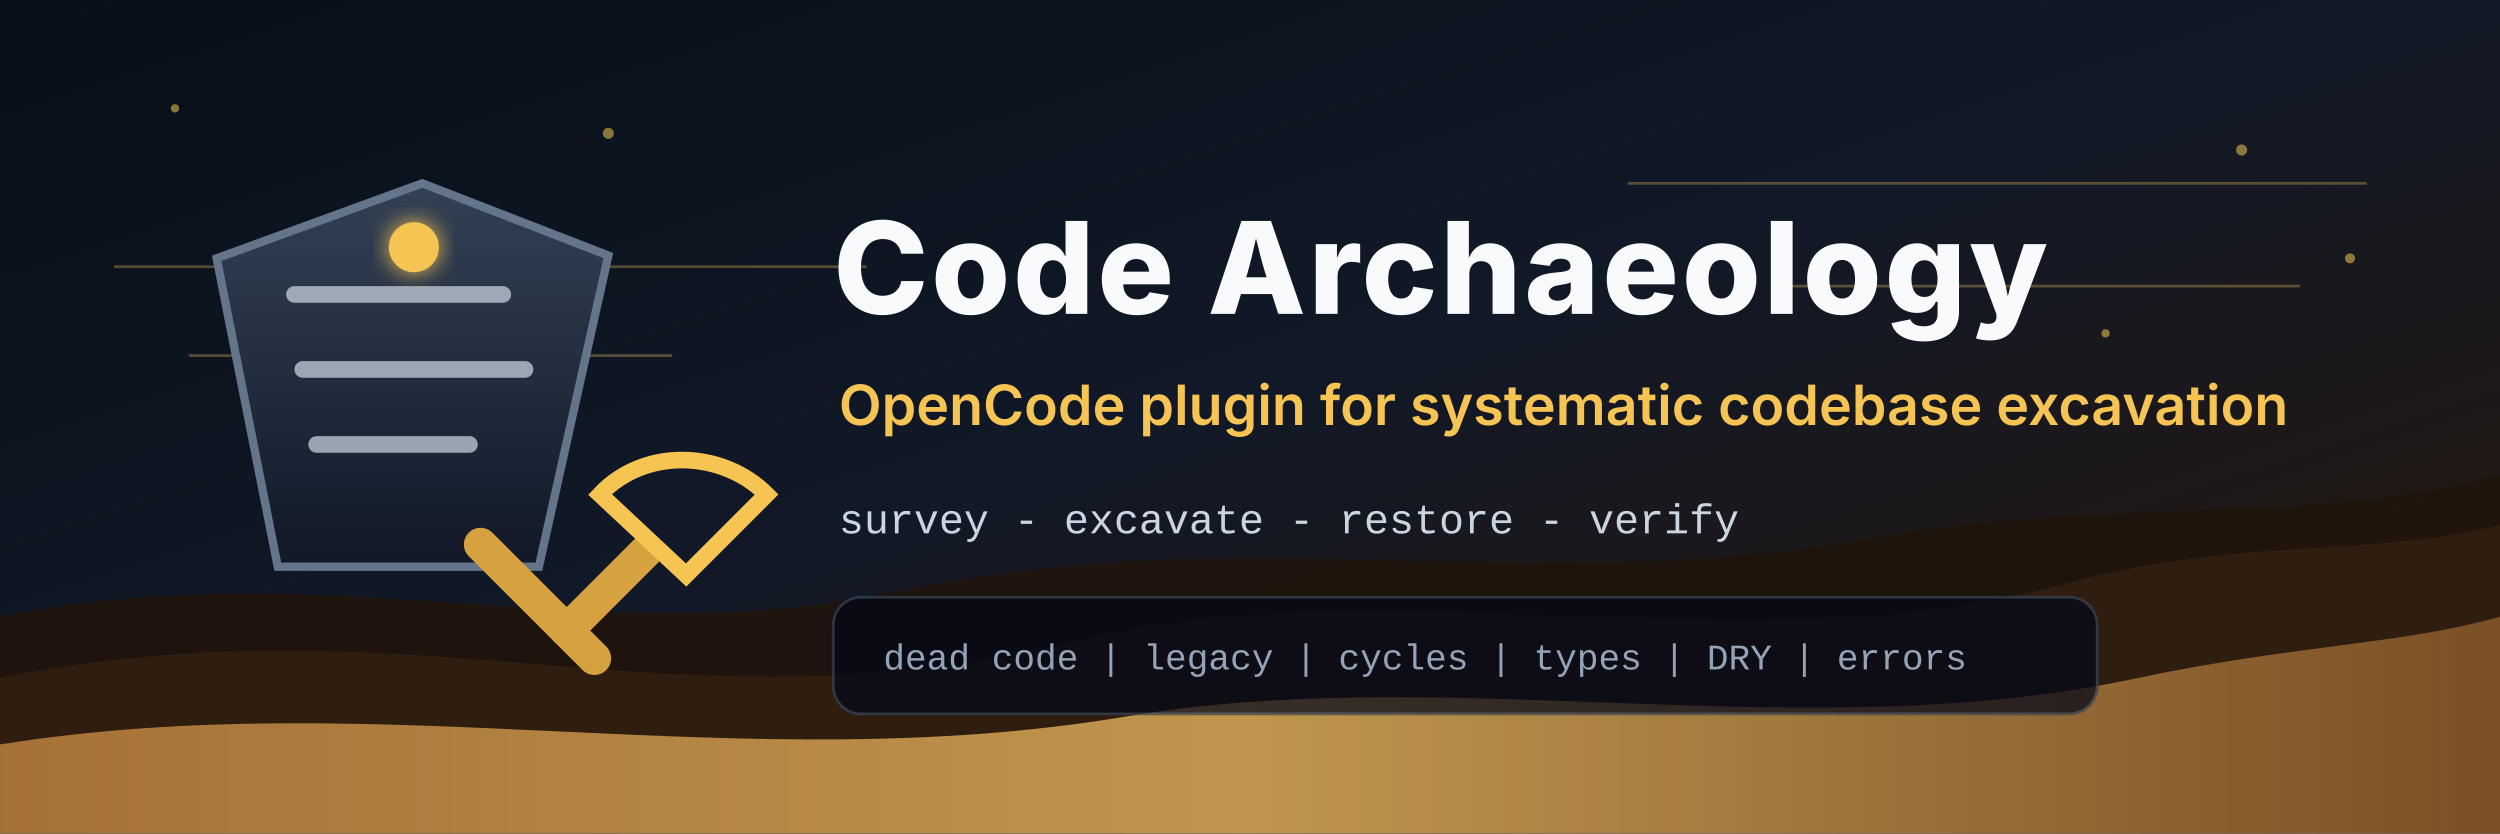
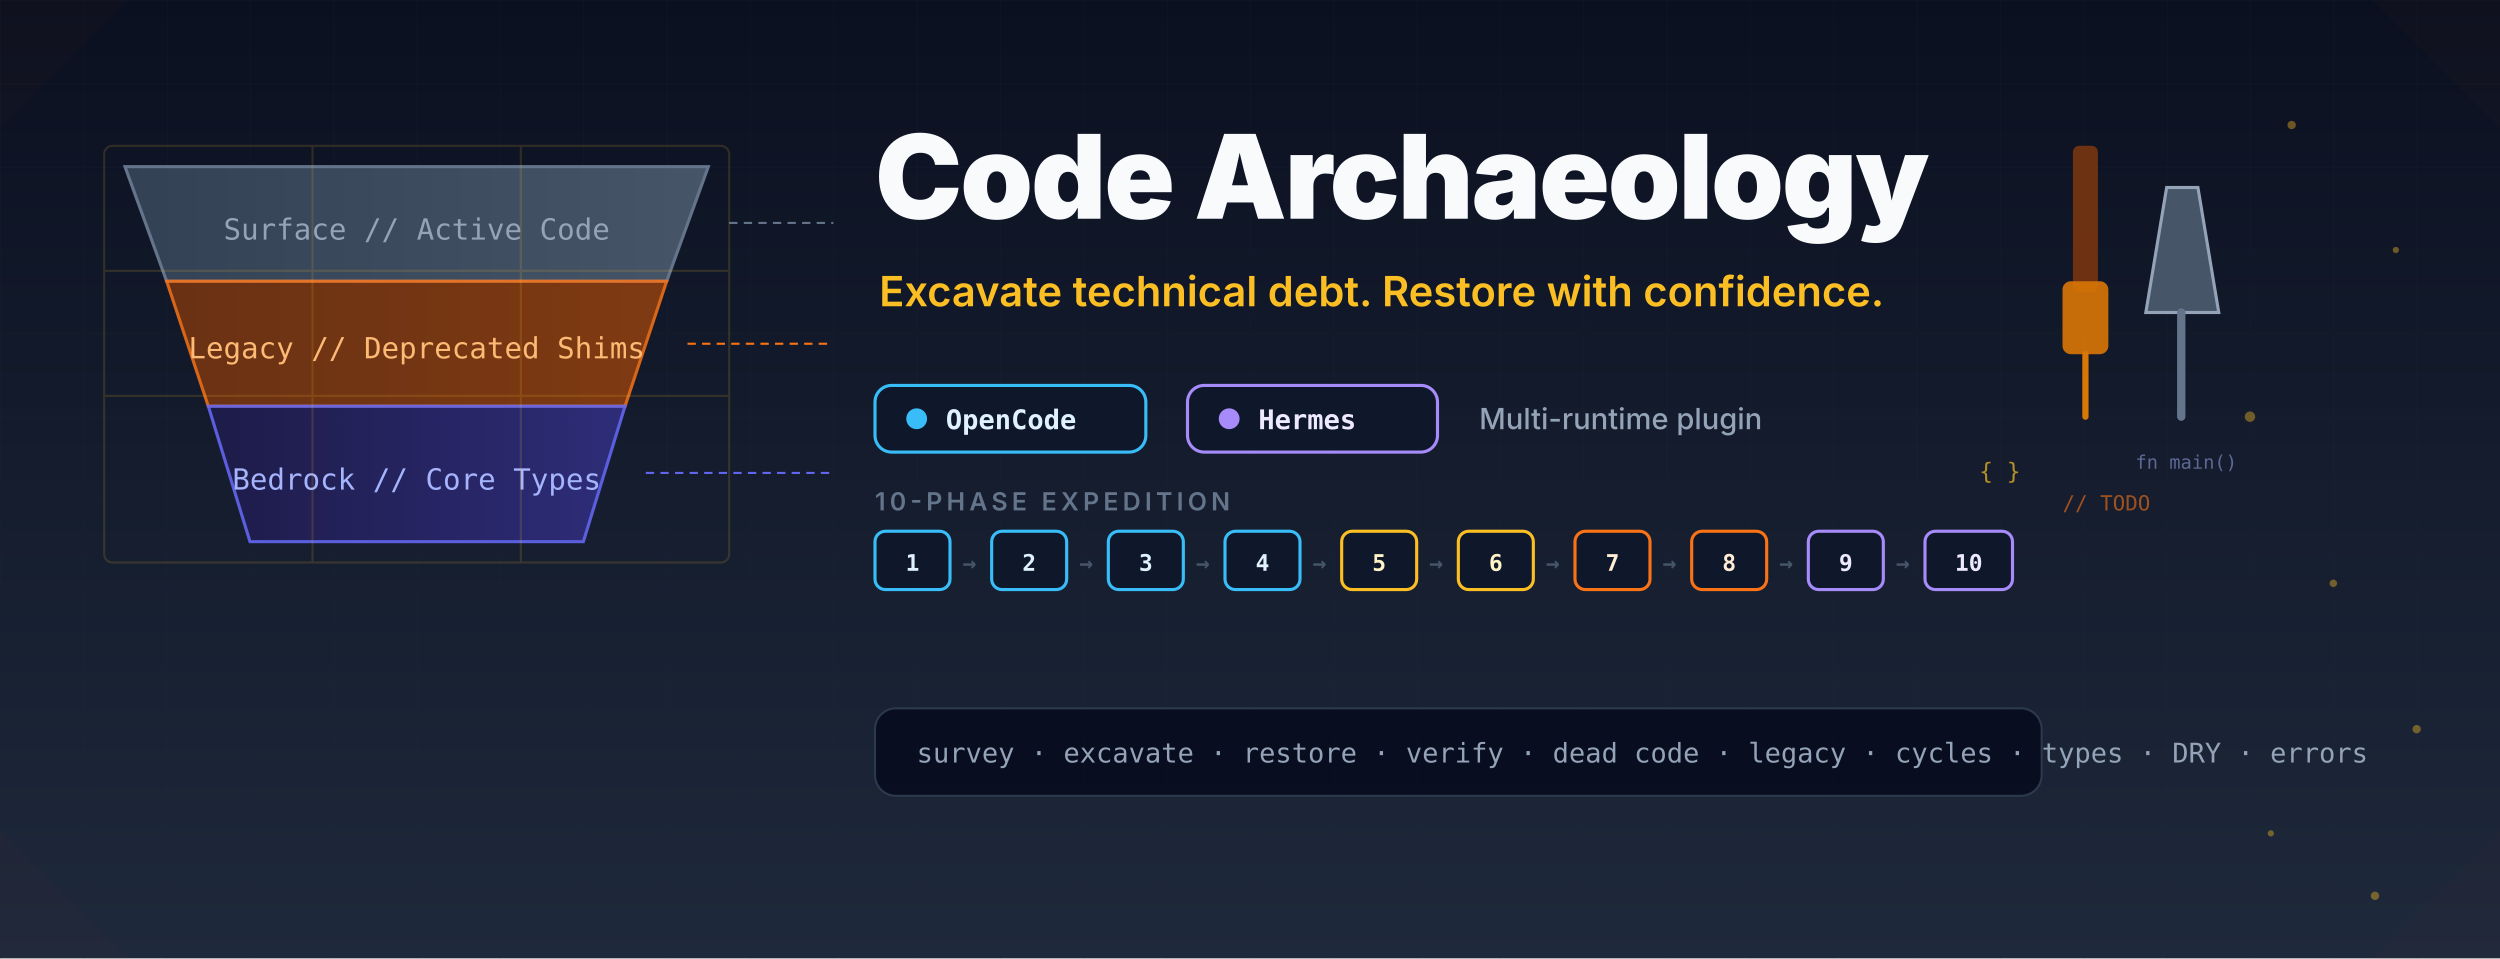
- <svg xmlns="http://www.w3.org/2000/svg" width="900" height="300" viewBox="0 0 900 300" role="img" aria-labelledby="title desc">
+ <svg xmlns="http://www.w3.org/2000/svg" viewBox="0 0 1200 460" width="1200" height="460" role="img" aria-labelledby="title desc">
  <defs>
-     <linearGradient id="bg" x1="0" y1="0" x2="1" y2="1">
-       <stop offset="0" stop-color="#071018" />
-       <stop offset="0.48" stop-color="#111827" />
-       <stop offset="1" stop-color="#2a1809" />
+     <linearGradient id="bgGrad" x1="0" y1="0" x2="0" y2="1">
+       <stop offset="0" stop-color="#0b1020" />
+       <stop offset="1" stop-color="#1e293b" />
    </linearGradient>
-     <linearGradient id="sand" x1="0" y1="0" x2="1" y2="0">
-       <stop offset="0" stop-color="#c0843f" />
-       <stop offset="0.5" stop-color="#e0b15b" />
-       <stop offset="1" stop-color="#8b5a2b" />
+     <linearGradient id="surfaceGrad" x1="0" y1="0" x2="1" y2="0">
+       <stop offset="0" stop-color="#334155" />
+       <stop offset="1" stop-color="#475569" />
    </linearGradient>
-     <linearGradient id="tablet" x1="0" y1="0" x2="0" y2="1">
-       <stop offset="0" stop-color="#334155" />
-       <stop offset="1" stop-color="#111827" />
+     <linearGradient id="legacyGrad" x1="0" y1="0" x2="1" y2="0">
+       <stop offset="0" stop-color="#78350f" />
+       <stop offset="1" stop-color="#92400e" />
+     </linearGradient>
+     <linearGradient id="bedrockGrad" x1="0" y1="0" x2="1" y2="0">
+       <stop offset="0" stop-color="#1e1b4b" />
+       <stop offset="1" stop-color="#312e81" />
    </linearGradient>
    <filter id="glow" x="-30%" y="-30%" width="160%" height="160%">
-       <feGaussianBlur stdDeviation="4" result="blur" />
+       <feGaussianBlur stdDeviation="3" result="blur" />
      <feMerge>
        <feMergeNode in="blur" />
        <feMergeNode in="SourceGraphic" />
      </feMerge>
    </filter>
+     <pattern id="grid" width="40" height="40" patternUnits="userSpaceOnUse">
+       <path d="M 40 0 L 0 0 0 40" fill="none" stroke="#1e293b" stroke-width="0.5" opacity="0.3" />
+     </pattern>
  </defs>
-   <rect width="900" height="300" fill="url(#bg)" />
-   <path d="M0 222 C120 198 214 236 322 213 C452 186 549 216 672 194 C764 178 827 190 900 171 L900 300 L0 300 Z" fill="#20140b" opacity="0.92" />
-   <path d="M0 244 C152 214 244 266 386 231 C505 202 626 242 744 210 C806 193 852 201 900 189 L900 300 L0 300 Z" fill="#2f1d0f" />
-   <path d="M0 268 C138 246 267 281 405 258 C523 238 650 270 770 244 C827 232 865 232 900 222 L900 300 L0 300 Z" fill="url(#sand)" opacity="0.82" />
-   <g opacity="0.35" stroke="#e0b15b" stroke-width="1" fill="none">
-     <path d="M41 96 H312" />
-     <path d="M586 66 H852" />
-     <path d="M640 103 H828" />
-     <path d="M68 128 H242" />
+   <rect width="1200" height="460" fill="url(#bgGrad)" />
+   <rect width="1200" height="460" fill="url(#grid)" />
+   <g transform="translate(60, 80)">
+     <path d="M0 0 L280 0 L260 55 L20 55 Z" fill="url(#surfaceGrad)" stroke="#64748b" stroke-width="1.5" />
+     <text x="140" y="35" text-anchor="middle" font-family="SFMono-Regular, Consolas, monospace" font-size="14" fill="#94a3b8">Surface // Active Code</text>
+     <path d="M20 55 L260 55 L240 115 L40 115 Z" fill="url(#legacyGrad)" stroke="#f97316" stroke-width="1.5" opacity="0.85" />
+     <text x="140" y="92" text-anchor="middle" font-family="SFMono-Regular, Consolas, monospace" font-size="14" fill="#fdba74">Legacy // Deprecated Shims</text>
+     <path d="M40 115 L240 115 L220 180 L60 180 Z" fill="url(#bedrockGrad)" stroke="#6366f1" stroke-width="1.5" opacity="0.9" />
+     <text x="140" y="155" text-anchor="middle" font-family="SFMono-Regular, Consolas, monospace" font-size="14" fill="#a5b4fc">Bedrock // Core Types</text>
+     <line x1="290" y1="27" x2="340" y2="27" stroke="#64748b" stroke-width="1" stroke-dasharray="4 3" />
+     <line x1="270" y1="85" x2="340" y2="85" stroke="#f97316" stroke-width="1" stroke-dasharray="4 3" />
+     <line x1="250" y1="147" x2="340" y2="147" stroke="#6366f1" stroke-width="1" stroke-dasharray="4 3" />
  </g>
-   <g transform="translate(78 58)">
-     <path d="M74 8 L141 34 L116 146 L22 146 L0 35 Z" fill="url(#tablet)" stroke="#64748b" stroke-width="3" />
-     <path d="M28 48 H103 M31 75 H111 M36 102 H91" stroke="#cbd5e1" stroke-width="6" stroke-linecap="round" opacity="0.72" />
-     <path d="M95 138 L136 179" stroke="#d6a23f" stroke-width="12" stroke-linecap="round" />
-     <path d="M126 169 L169 126" stroke="#d6a23f" stroke-width="12" stroke-linecap="round" />
-     <path d="M138 120 C154 103 182 104 198 120 L169 149 Z" fill="#111827" stroke="#f6c453" stroke-width="6" />
-     <circle cx="71" cy="31" r="9" fill="#f6c453" filter="url(#glow)" />
+   <g transform="translate(980, 70)">
+     <rect x="15" y="0" width="12" height="70" rx="3" fill="#78350f" opacity="0.9" />
+     <rect x="10" y="65" width="22" height="35" rx="4" fill="#d97706" opacity="0.9" />
+     <line x1="21" y1="100" x2="21" y2="130" stroke="#d97706" stroke-width="3" stroke-linecap="round" />
+     <path d="M60 20 L75 20 L85 80 L50 80 Z" fill="#475569" stroke="#94a3b8" stroke-width="1.5" />
+     <line x1="67" y1="80" x2="67" y2="130" stroke="#64748b" stroke-width="4" stroke-linecap="round" />
+     <text x="-30" y="160" font-family="SFMono-Regular, Consolas, monospace" font-size="11" fill="#fbbf24" opacity="0.7">{ }</text>
+     <text x="10" y="175" font-family="SFMono-Regular, Consolas, monospace" font-size="10" fill="#f97316" opacity="0.6">// TODO</text>
+     <text x="45" y="155" font-family="SFMono-Regular, Consolas, monospace" font-size="9" fill="#a5b4fc" opacity="0.5">fn main()</text>
  </g>
-   <g transform="translate(300 70)">
-     <text x="0" y="43" font-family="Inter, Segoe UI, Arial, sans-serif" font-size="46" font-weight="800" fill="#f8fafc" letter-spacing="1">Code Archaeology</text>
-     <text x="2" y="83" font-family="Inter, Segoe UI, Arial, sans-serif" font-size="20" font-weight="600" fill="#f6c453">OpenCode plugin for systematic codebase excavation</text>
-     <text x="2" y="122" font-family="SFMono-Regular, Consolas, Liberation Mono, monospace" font-size="15" fill="#cbd5e1">survey - excavate - restore - verify</text>
-     <g transform="translate(0 145)" font-family="SFMono-Regular, Consolas, Liberation Mono, monospace" font-size="13" fill="#94a3b8">
-       <rect x="0" y="0" width="455" height="42" rx="10" fill="#020617" opacity="0.72" stroke="#334155" />
-       <text x="18" y="26">dead code | legacy | cycles | types | DRY | errors</text>
+   <g transform="translate(420, 105)">
+     <text x="0" y="0" font-family="Inter, Segoe UI, Arial, sans-serif" font-size="56" font-weight="900" fill="#f8fafc" letter-spacing="-1">Code Archaeology</text>
+     <text x="2" y="42" font-family="Inter, Segoe UI, Arial, sans-serif" font-size="20" font-weight="600" fill="#fbbf24">Excavate technical debt. Restore with confidence.</text>
+   </g>
+   <g transform="translate(420, 185)">
+     <rect x="0" y="0" width="130" height="32" rx="8" fill="#0f172a" stroke="#38bdf8" stroke-width="1.5" />
+     <circle cx="20" cy="16" r="5" fill="#38bdf8" />
+     <text x="34" y="21" font-family="SFMono-Regular, Consolas, monospace" font-size="13" fill="#e0f2fe" font-weight="600">OpenCode</text>
+     <rect x="150" y="0" width="120" height="32" rx="8" fill="#0f172a" stroke="#a78bfa" stroke-width="1.5" />
+     <circle cx="170" cy="16" r="5" fill="#a78bfa" />
+     <text x="184" y="21" font-family="SFMono-Regular, Consolas, monospace" font-size="13" fill="#ede9fe" font-weight="600">Hermes</text>
+     <text x="290" y="21" font-family="Inter, Segoe UI, Arial, sans-serif" font-size="14" fill="#94a3b8" font-weight="500">Multi-runtime plugin</text>
+   </g>
+   <g transform="translate(420, 255)">
+     <text x="0" y="-10" font-family="Inter, Segoe UI, Arial, sans-serif" font-size="12" fill="#64748b" font-weight="600" letter-spacing="2">10-PHASE EXPEDITION</text>
+     <g font-family="SFMono-Regular, Consolas, monospace" font-size="11" font-weight="700">
+       <rect x="0" y="0" width="36" height="28" rx="5" fill="#0f172a" stroke="#38bdf8" stroke-width="1.5" />
+       <text x="18" y="19" text-anchor="middle" fill="#e0f2fe">1</text>
+       <text x="42" y="19" fill="#475569">→</text>
+       <rect x="56" y="0" width="36" height="28" rx="5" fill="#0f172a" stroke="#38bdf8" stroke-width="1.5" />
+       <text x="74" y="19" text-anchor="middle" fill="#e0f2fe">2</text>
+       <text x="98" y="19" fill="#475569">→</text>
+       <rect x="112" y="0" width="36" height="28" rx="5" fill="#0f172a" stroke="#38bdf8" stroke-width="1.5" />
+       <text x="130" y="19" text-anchor="middle" fill="#e0f2fe">3</text>
+       <text x="154" y="19" fill="#475569">→</text>
+       <rect x="168" y="0" width="36" height="28" rx="5" fill="#0f172a" stroke="#38bdf8" stroke-width="1.5" />
+       <text x="186" y="19" text-anchor="middle" fill="#e0f2fe">4</text>
+       <text x="210" y="19" fill="#475569">→</text>
+       <rect x="224" y="0" width="36" height="28" rx="5" fill="#0f172a" stroke="#fbbf24" stroke-width="1.5" />
+       <text x="242" y="19" text-anchor="middle" fill="#fef3c7">5</text>
+       <text x="266" y="19" fill="#475569">→</text>
+       <rect x="280" y="0" width="36" height="28" rx="5" fill="#0f172a" stroke="#fbbf24" stroke-width="1.5" />
+       <text x="298" y="19" text-anchor="middle" fill="#fef3c7">6</text>
+       <text x="322" y="19" fill="#475569">→</text>
+       <rect x="336" y="0" width="36" height="28" rx="5" fill="#0f172a" stroke="#f97316" stroke-width="1.5" />
+       <text x="354" y="19" text-anchor="middle" fill="#ffedd5">7</text>
+       <text x="378" y="19" fill="#475569">→</text>
+       <rect x="392" y="0" width="36" height="28" rx="5" fill="#0f172a" stroke="#f97316" stroke-width="1.5" />
+       <text x="410" y="19" text-anchor="middle" fill="#ffedd5">8</text>
+       <text x="434" y="19" fill="#475569">→</text>
+       <rect x="448" y="0" width="36" height="28" rx="5" fill="#0f172a" stroke="#a78bfa" stroke-width="1.5" />
+       <text x="466" y="19" text-anchor="middle" fill="#ede9fe">9</text>
+       <text x="490" y="19" fill="#475569">→</text>
+       <rect x="504" y="0" width="42" height="28" rx="5" fill="#0f172a" stroke="#a78bfa" stroke-width="1.5" />
+       <text x="525" y="19" text-anchor="middle" fill="#ede9fe">10</text>
    </g>
  </g>
-   <g opacity="0.55" fill="#f6c453">
-     <circle cx="807" cy="54" r="2" />
-     <circle cx="846" cy="93" r="1.8" />
-     <circle cx="758" cy="120" r="1.5" />
-     <circle cx="63" cy="39" r="1.5" />
-     <circle cx="219" cy="48" r="2" />
+   <g transform="translate(420, 340)">
+     <rect x="0" y="0" width="560" height="42" rx="10" fill="#020617" opacity="0.72" stroke="#334155" stroke-width="1" />
+     <text x="20" y="26" font-family="SFMono-Regular, Consolas, monospace" font-size="13" fill="#94a3b8">survey · excavate · restore · verify · dead code · legacy · cycles · types · DRY · errors</text>
+   </g>
+   <g opacity="0.4" fill="#fbbf24">
+     <circle cx="1100" cy="60" r="2" />
+     <circle cx="1150" cy="120" r="1.5" />
+     <circle cx="1080" cy="200" r="2.5" />
+     <circle cx="1120" cy="280" r="1.8" />
+     <circle cx="1160" cy="350" r="2" />
+     <circle cx="1090" cy="400" r="1.5" />
+     <circle cx="1140" cy="430" r="2" />
+   </g>
+   <g opacity="0.15" stroke="#fbbf24" stroke-width="1" fill="none">
+     <rect x="50" y="70" width="300" height="200" rx="4" />
+     <line x1="50" y1="130" x2="350" y2="130" />
+     <line x1="50" y1="190" x2="350" y2="190" />
+     <line x1="150" y1="70" x2="150" y2="270" />
+     <line x1="250" y1="70" x2="250" y2="270" />
+   </g>
+   <g opacity="0.3" stroke="#f97316" stroke-width="2" fill="none">
+     <path d="M0 0 L60 0 L0 60 Z" fill="#f97316" opacity="0.05" />
+     <path d="M1140 0 L1200 0 L1200 60 Z" fill="#f97316" opacity="0.05" />
+     <path d="M0 400 L0 460 L60 460 Z" fill="#f97316" opacity="0.05" />
+     <path d="M1140 460 L1200 460 L1200 400 Z" fill="#f97316" opacity="0.05" />
  </g>
</svg>
